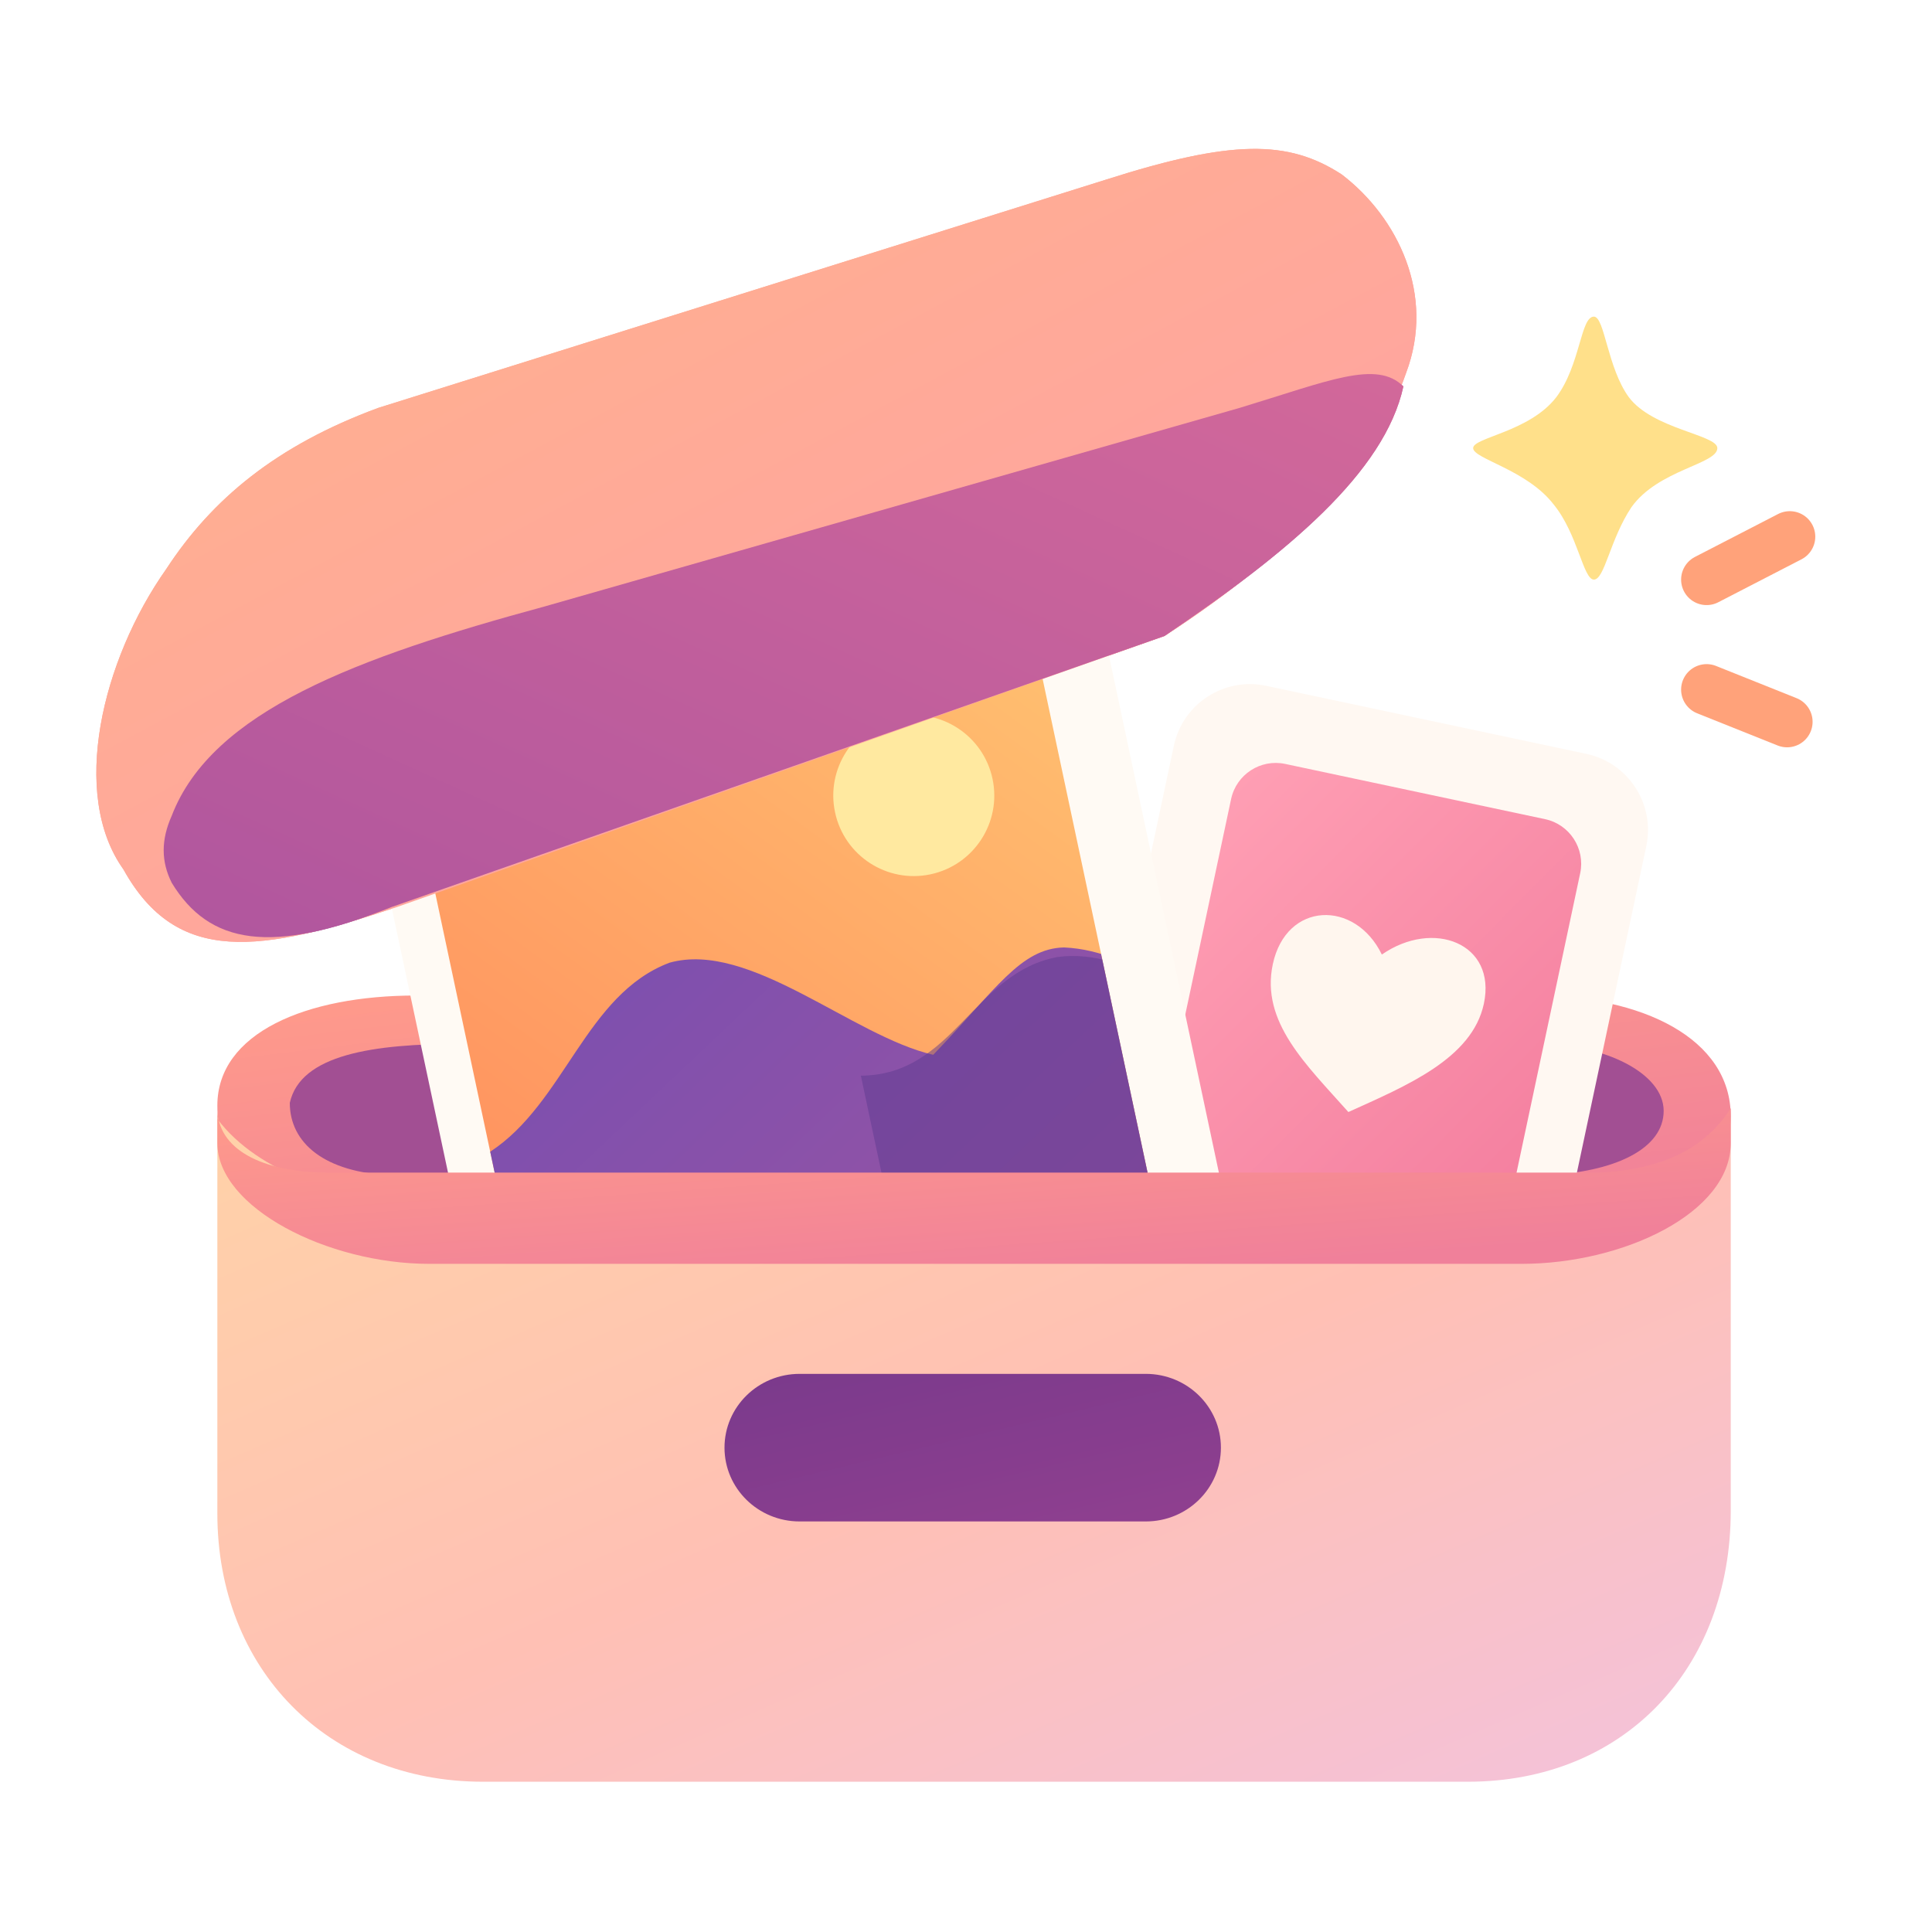
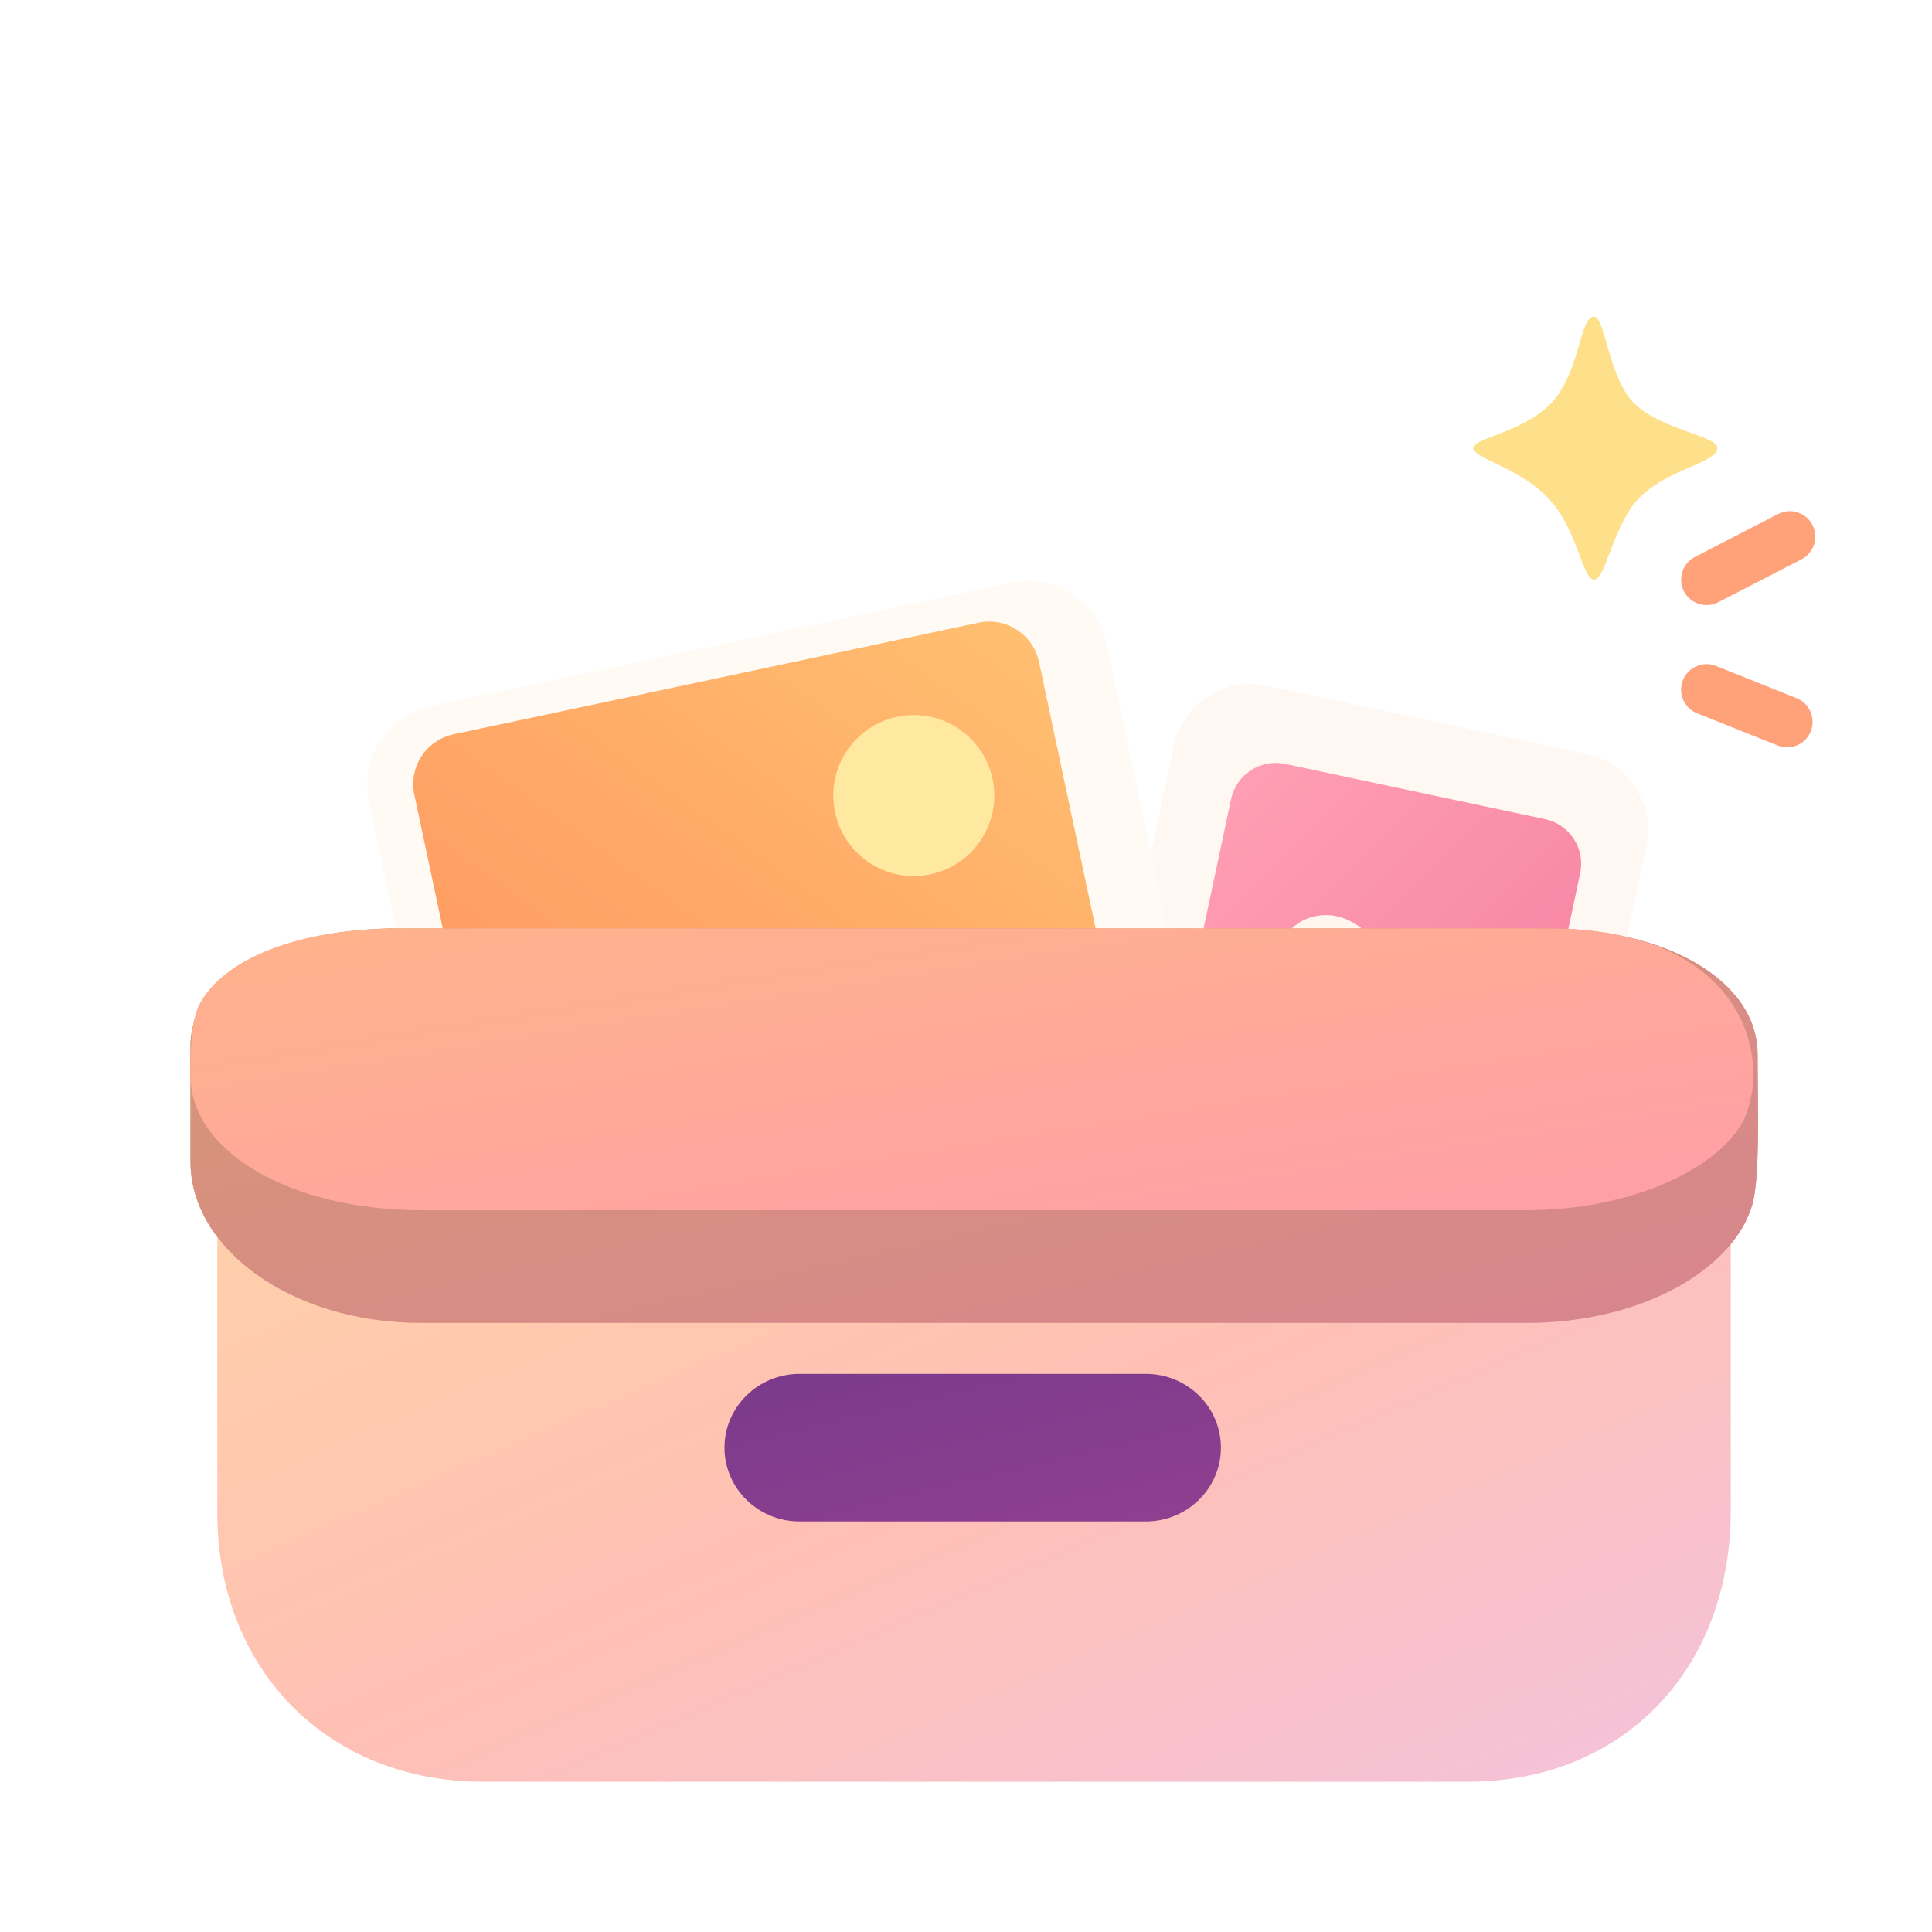
<svg xmlns="http://www.w3.org/2000/svg" viewBox="260 155 720 720" role="img" aria-label="Schuhkarton lädt">
  <defs>
    <linearGradient id="sk-lidTop" x1="0" y1="0" x2="0.9" y2="1">
      <stop stop-color="#ffb38a" />
      <stop offset="1" stop-color="#ff9fa8" />
    </linearGradient>
    <linearGradient id="sk-lidInside" x1="0" y1="1" x2="1" y2="0">
      <stop stop-color="#b0569e" />
      <stop offset="1" stop-color="#d2689a" />
    </linearGradient>
    <linearGradient id="sk-rim" x1="0" y1="0" x2="0.7" y2="1">
      <stop stop-color="#ff9b8a" />
      <stop offset="1" stop-color="#f0809a" />
    </linearGradient>
    <linearGradient id="sk-box" x1="0" y1="0" x2="1" y2="1">
      <stop stop-color="#ffd2a8" />
      <stop offset="0.5" stop-color="#ffc0b4" />
      <stop offset="1" stop-color="#f3c2dc" />
    </linearGradient>
    <linearGradient id="sk-slot" x1="0" y1="0" x2="0.8" y2="1">
      <stop stop-color="#7a3a8c" />
      <stop offset="1" stop-color="#8e3f8f" />
    </linearGradient>
    <linearGradient id="sk-sky" x1="0" y1="1" x2="1" y2="0">
      <stop stop-color="#ff8a5c" />
      <stop offset="1" stop-color="#ffc070" />
    </linearGradient>
    <linearGradient id="sk-mountains" x1="0" y1="0" x2="1" y2="1">
      <stop stop-color="#7a4fb0" />
      <stop offset="1" stop-color="#a0559f" />
    </linearGradient>
    <linearGradient id="sk-heartBg" x1="0" y1="0" x2="1" y2="1">
      <stop stop-color="#ff9fb4" />
      <stop offset="1" stop-color="#f27a9c" />
    </linearGradient>
    <clipPath id="sk-scene">
      <rect x="429" y="405" width="238" height="260" rx="19" />
    </clipPath>
    <clipPath id="sk-inbox">
      <rect x="260" y="155" width="720" height="640" />
    </clipPath>
  </defs>
  <style>
-     .lid, .p1, .p2, .star, .rays { transform-box: fill-box; transform-origin: center; animation: 3.2s infinite both; }
-     .lid { animation-name: sk-lid; }
-     .lid-front { animation-name: sk-lid, sk-front; }
+     .p1, .p2, .star, .rays { transform-box: fill-box; transform-origin: center; animation: 3.2s infinite both; }
    .p1 { animation-name: sk-p1; }
    .p2 { animation-name: sk-p2; }
    .star { animation-name: sk-star; }
    .rays { animation-name: sk-rays; }
-     @keyframes sk-lid {
-       0%, 4% { transform: translate(82px, 172px) rotate(17.5deg) scale(1.13, 1); animation-timing-function: cubic-bezier(.2, .8, .3, 1.15); }
-       16%, 30% { transform: none; animation-timing-function: cubic-bezier(.5, 0, .4, 1); }
-       68%, 100% { transform: translate(82px, 172px) rotate(17.5deg) scale(1.13, 1); }
-     }
-     @keyframes sk-front { 0%, 6% { opacity: 1; } 7%, 62% { opacity: 0; } 63%, 100% { opacity: 1; } }
+     .lid-still { display: none; }
    @keyframes sk-p1 {
-       0%, 7% { transform: translateY(260px); animation-timing-function: cubic-bezier(.2, .8, .3, 1.2); }
-       20%, 36% { transform: none; animation-timing-function: ease-in; }
-       60%, 100% { transform: translateY(260px); }
+       0%, 9% { transform: translateY(260px); animation-timing-function: cubic-bezier(.2, .8, .3, 1.2); }
+       21%, 36% { transform: none; animation-timing-function: ease-in; }
+       56%, 100% { transform: translateY(260px); }
    }
    @keyframes sk-p2 {
-       0%, 10% { transform: translateY(240px); animation-timing-function: cubic-bezier(.2, .8, .3, 1.25); }
-       23%, 33% { transform: none; animation-timing-function: ease-in; }
-       57%, 100% { transform: translateY(240px); }
+       0%, 11% { transform: translateY(240px); animation-timing-function: cubic-bezier(.2, .8, .3, 1.25); }
+       24%, 33% { transform: none; animation-timing-function: ease-in; }
+       53%, 100% { transform: translateY(240px); }
    }
    @keyframes sk-star {
      0%, 17% { transform: scale(0) rotate(-90deg); opacity: 0; animation-timing-function: cubic-bezier(.2, .8, .3, 1.4); }
      26%, 34% { transform: none; opacity: 1; }
      44%, 100% { transform: scale(0) rotate(45deg); opacity: 0; }
    }
    @keyframes sk-rays {
      0%, 22% { transform: scale(.2); opacity: 0; animation-timing-function: ease-out; }
      29%, 34% { transform: none; opacity: 1; }
      42%, 100% { transform: scale(.2); opacity: 0; }
    }
-     @media (prefers-reduced-motion: reduce) { .lid, .p1, .p2, .star, .rays { animation: none; } .lid-front { display: none; } }
+     @media (prefers-reduced-motion: reduce) {
+       .p1, .p2, .star, .rays { animation: none; }
+       .lid-move { display: none; }
+       .lid-still { display: inline; }
+     }
  </style>
-   <g class="lid">
+   <g class="lid-still">
    <path fill="url(#sk-lidTop)" d="M306 479C286 451 298 401 322 367C339 341 363 321 401 307L672 222C719 207 740 207 760 220C781 236 795 265 784 294C773 326 745 359 694 392L408 493C357 510 326 515 306 479Z" />
    <path fill="url(#sk-lidInside)" d="M324 459C339 420 393 400 463 381L722 307C755 297 773 289 783 299C776 331 740 361 694 392L406 493C361 511 338 507 324 484C320 476 320 468 324 459Z" />
+   </g>
+   <g class="lid-move">
+     <g>
+       <animate attributeName="display" dur="3.2s" repeatCount="indefinite" calcMode="discrete" keyTimes="0;0.1;0.52" values="none;inline;none" />
+       <g id="sk-lidMove">
+         <path fill="url(#sk-lidTop)" d="M331 545C331 560 331 574 331 588C331 620 368 648 417 648C554.3 648 691.7 648 829 648C872 648 906 628 913 604C916 594 915 566 915 548C915 520 880 501 837 501C694.3 501 551.7 501 409 501C366 501 331 517 331 545Z">
+           <animate attributeName="d" dur="3.2s" repeatCount="indefinite" calcMode="spline" keyTimes="0;0.04;0.1;0.19;0.31;0.52;0.66;1" keySplines="0 0 1 1;.4 0 1 .8;0 .3 .3 1;0 0 1 1;.45 0 .8 .55;.2 .45 .4 1;0 0 1 1" values="M331 545C331 560 331 574 331 588C331 620 368 648 417 648C554.3 648 691.7 648 829 648C872 648 906 628 913 604C916 594 915 566 915 548C915 520 880 501 837 501C694.3 501 551.7 501 409 501C366 501 331 517 331 545Z;M331 545C331 560 331 574 331 588C331 620 368 648 417 648C554.3 648 691.7 648 829 648C872 648 906 628 913 604C916 594 915 566 915 548C915 520 880 501 837 501C694.3 501 551.7 501 409 501C366 501 331 517 331 545Z;M331 503.6C331 505.4 331 507.1 331 508.8C331 512.6 368 516 417 516C554.3 516 691.7 516 829 516C872 516 906 513.6 913 510.7C916 509.5 915 506.2 915 504C915 500.6 880 498.4 837 498.4C694.3 498.4 551.7 498.4 409 498.4C366 498.4 331 500.3 331 503.6Z;M306 479C286 451 298 401 322 367C339 341 363 321 401 307C491.3 278.7 581.7 250.3 672 222C719 207 740 207 760 220C781 236 795 265 784 294C773 326 745 359 694 392C598.7 425.7 503.3 459.3 408 493C357 510 326 515 306 479Z;M306 479C286 451 298 401 322 367C339 341 363 321 401 307C491.3 278.7 581.7 250.3 672 222C719 207 740 207 760 220C781 236 795 265 784 294C773 326 745 359 694 392C598.7 425.7 503.3 459.3 408 493C357 510 326 515 306 479Z;M331 503.6C331 505.4 331 507.1 331 508.8C331 512.6 368 516 417 516C554.3 516 691.7 516 829 516C872 516 906 513.6 913 510.7C916 509.5 915 506.2 915 504C915 500.6 880 498.4 837 498.4C694.3 498.4 551.7 498.4 409 498.4C366 498.4 331 500.3 331 503.6Z;M331 545C331 560 331 574 331 588C331 620 368 648 417 648C554.3 648 691.7 648 829 648C872 648 906 628 913 604C916 594 915 566 915 548C915 520 880 501 837 501C694.3 501 551.7 501 409 501C366 501 331 517 331 545Z;M331 545C331 560 331 574 331 588C331 620 368 648 417 648C554.3 648 691.7 648 829 648C872 648 906 628 913 604C916 594 915 566 915 548C915 520 880 501 837 501C694.3 501 551.7 501 409 501C366 501 331 517 331 545Z" />
+         </path>
+         <path fill="#000" opacity=".16" d="M331 545C331 560 331 574 331 588C331 620 368 648 417 648C554.3 648 691.7 648 829 648C872 648 906 628 913 604C916 594 915 566 915 548C915 520 880 501 837 501C694.3 501 551.7 501 409 501C366 501 331 517 331 545Z">
+           <animate attributeName="d" dur="3.2s" repeatCount="indefinite" calcMode="spline" keyTimes="0;0.04;0.1;0.19;0.31;0.52;0.66;1" keySplines="0 0 1 1;.4 0 1 .8;0 .3 .3 1;0 0 1 1;.45 0 .8 .55;.2 .45 .4 1;0 0 1 1" values="M331 545C331 560 331 574 331 588C331 620 368 648 417 648C554.3 648 691.7 648 829 648C872 648 906 628 913 604C916 594 915 566 915 548C915 520 880 501 837 501C694.3 501 551.7 501 409 501C366 501 331 517 331 545Z;M331 545C331 560 331 574 331 588C331 620 368 648 417 648C554.3 648 691.7 648 829 648C872 648 906 628 913 604C916 594 915 566 915 548C915 520 880 501 837 501C694.3 501 551.7 501 409 501C366 501 331 517 331 545Z;M331 503.6C331 505.4 331 507.1 331 508.8C331 512.6 368 516 417 516C554.3 516 691.7 516 829 516C872 516 906 513.6 913 510.7C916 509.5 915 506.2 915 504C915 500.6 880 498.4 837 498.4C694.3 498.4 551.7 498.4 409 498.4C366 498.4 331 500.3 331 503.6Z;M306 479C286 451 298 401 322 367C339 341 363 321 401 307C491.3 278.7 581.7 250.3 672 222C719 207 740 207 760 220C781 236 795 265 784 294C773 326 745 359 694 392C598.7 425.7 503.3 459.3 408 493C357 510 326 515 306 479Z;M306 479C286 451 298 401 322 367C339 341 363 321 401 307C491.3 278.7 581.7 250.3 672 222C719 207 740 207 760 220C781 236 795 265 784 294C773 326 745 359 694 392C598.7 425.7 503.3 459.3 408 493C357 510 326 515 306 479Z;M331 503.6C331 505.4 331 507.1 331 508.8C331 512.6 368 516 417 516C554.3 516 691.7 516 829 516C872 516 906 513.6 913 510.7C916 509.5 915 506.2 915 504C915 500.6 880 498.4 837 498.4C694.3 498.4 551.7 498.4 409 498.4C366 498.4 331 500.3 331 503.6Z;M331 545C331 560 331 574 331 588C331 620 368 648 417 648C554.3 648 691.7 648 829 648C872 648 906 628 913 604C916 594 915 566 915 548C915 520 880 501 837 501C694.3 501 551.7 501 409 501C366 501 331 517 331 545Z;M331 545C331 560 331 574 331 588C331 620 368 648 417 648C554.3 648 691.7 648 829 648C872 648 906 628 913 604C916 594 915 566 915 548C915 520 880 501 837 501C694.3 501 551.7 501 409 501C366 501 331 517 331 545Z" />
+           <animate attributeName="opacity" dur="3.2s" repeatCount="indefinite" keyTimes="0;0.1;0.19;0.31;0.52;1" values=".16;.16;0;0;.16;.16" />
+         </path>
+         <path fill="url(#sk-lidTop)" d="M331 556C331 584 368 606 417 606C554.3 606 691.7 606 829 606C866 606 898 592 909 574C921 552 912 501 837 501C694.3 501 551.7 501 409 501C372 501 343 512 334 530C331 537 331 547 331 556Z">
+           <animate attributeName="d" dur="3.2s" repeatCount="indefinite" calcMode="spline" keyTimes="0;0.04;0.1;0.19;0.31;0.52;0.66;1" keySplines="0 0 1 1;.4 0 1 .8;0 .3 .3 1;0 0 1 1;.45 0 .8 .55;.2 .45 .4 1;0 0 1 1" values="M331 556C331 584 368 606 417 606C554.3 606 691.7 606 829 606C866 606 898 592 909 574C921 552 912 501 837 501C694.3 501 551.7 501 409 501C372 501 343 512 334 530C331 537 331 547 331 556Z;M331 556C331 584 368 606 417 606C554.3 606 691.7 606 829 606C866 606 898 592 909 574C921 552 912 501 837 501C694.3 501 551.7 501 409 501C372 501 343 512 334 530C331 537 331 547 331 556Z;M331 499.7C331 500.6 368 501.2 417 501.2C554.3 501.2 691.7 501.2 829 501.2C866 501.2 898 500.8 909 500.3C921 499.6 912 498.1 837 498.1C694.3 498.1 551.7 498.1 409 498.1C372 498.1 343 498.4 334 499C331 499.2 331 499.5 331 499.7Z;M324 459C339 420 393 400 463 381C549.3 356.3 635.7 331.7 722 307C755 297 773 289 783 299C776 331 740 361 694 392C598 425.7 502 459.3 406 493C361 511 338 507 324 484C320 476 320 468 324 459Z;M324 459C339 420 393 400 463 381C549.3 356.3 635.7 331.7 722 307C755 297 773 289 783 299C776 331 740 361 694 392C598 425.7 502 459.3 406 493C361 511 338 507 324 484C320 476 320 468 324 459Z;M331 499.7C331 500.6 368 501.2 417 501.2C554.3 501.2 691.7 501.2 829 501.2C866 501.2 898 500.8 909 500.3C921 499.6 912 498.1 837 498.1C694.3 498.1 551.7 498.1 409 498.1C372 498.1 343 498.4 334 499C331 499.2 331 499.5 331 499.7Z;M331 556C331 584 368 606 417 606C554.3 606 691.7 606 829 606C866 606 898 592 909 574C921 552 912 501 837 501C694.3 501 551.7 501 409 501C372 501 343 512 334 530C331 537 331 547 331 556Z;M331 556C331 584 368 606 417 606C554.3 606 691.7 606 829 606C866 606 898 592 909 574C921 552 912 501 837 501C694.3 501 551.7 501 409 501C372 501 343 512 334 530C331 537 331 547 331 556Z" />
+           <animate attributeName="visibility" dur="3.2s" repeatCount="indefinite" calcMode="discrete" keyTimes="0;0.1;0.52" values="visible;hidden;visible" />
+         </path>
+         <path fill="url(#sk-lidInside)" d="M331 556C331 584 368 606 417 606C554.3 606 691.7 606 829 606C866 606 898 592 909 574C921 552 912 501 837 501C694.3 501 551.7 501 409 501C372 501 343 512 334 530C331 537 331 547 331 556Z" visibility="hidden">
+           <animate attributeName="d" dur="3.2s" repeatCount="indefinite" calcMode="spline" keyTimes="0;0.04;0.1;0.19;0.31;0.52;0.66;1" keySplines="0 0 1 1;.4 0 1 .8;0 .3 .3 1;0 0 1 1;.45 0 .8 .55;.2 .45 .4 1;0 0 1 1" values="M331 556C331 584 368 606 417 606C554.3 606 691.7 606 829 606C866 606 898 592 909 574C921 552 912 501 837 501C694.3 501 551.7 501 409 501C372 501 343 512 334 530C331 537 331 547 331 556Z;M331 556C331 584 368 606 417 606C554.3 606 691.7 606 829 606C866 606 898 592 909 574C921 552 912 501 837 501C694.3 501 551.7 501 409 501C372 501 343 512 334 530C331 537 331 547 331 556Z;M331 499.7C331 500.6 368 501.2 417 501.2C554.3 501.2 691.7 501.2 829 501.2C866 501.2 898 500.8 909 500.3C921 499.6 912 498.1 837 498.1C694.3 498.1 551.7 498.1 409 498.1C372 498.1 343 498.4 334 499C331 499.2 331 499.5 331 499.7Z;M324 459C339 420 393 400 463 381C549.3 356.3 635.7 331.7 722 307C755 297 773 289 783 299C776 331 740 361 694 392C598 425.7 502 459.3 406 493C361 511 338 507 324 484C320 476 320 468 324 459Z;M324 459C339 420 393 400 463 381C549.3 356.3 635.7 331.7 722 307C755 297 773 289 783 299C776 331 740 361 694 392C598 425.7 502 459.3 406 493C361 511 338 507 324 484C320 476 320 468 324 459Z;M331 499.7C331 500.6 368 501.2 417 501.2C554.3 501.2 691.7 501.2 829 501.2C866 501.2 898 500.8 909 500.3C921 499.6 912 498.1 837 498.1C694.3 498.1 551.7 498.1 409 498.1C372 498.1 343 498.4 334 499C331 499.2 331 499.5 331 499.7Z;M331 556C331 584 368 606 417 606C554.3 606 691.7 606 829 606C866 606 898 592 909 574C921 552 912 501 837 501C694.3 501 551.7 501 409 501C372 501 343 512 334 530C331 537 331 547 331 556Z;M331 556C331 584 368 606 417 606C554.3 606 691.7 606 829 606C866 606 898 592 909 574C921 552 912 501 837 501C694.3 501 551.7 501 409 501C372 501 343 512 334 530C331 537 331 547 331 556Z" />
+           <animate attributeName="visibility" dur="3.2s" repeatCount="indefinite" calcMode="discrete" keyTimes="0;0.1;0.52" values="hidden;visible;hidden" />
+         </path>
+       </g>
+     </g>
  </g>
  <path fill="url(#sk-rim)" d="M341 567C341 540 374 526 415 526H831C872 526 905 542 905 571C905 598 870 626 823 626H423C376 626 341 599 341 567Z" />
  <path fill="#a24f93" d="M368 566C372 548 399 544 432 544H833C858 544 880 555 880 569C880 583 862 592 835 593H406C381 592 368 581 368 566Z" />
  <g clip-path="url(#sk-inbox)">
    <g class="p2">
      <g transform="rotate(12 771 515)">
        <rect x="682" y="421" width="180" height="255" rx="29" fill="#fff8f2" />
        <rect x="707" y="448" width="133" height="208" rx="17" fill="url(#sk-heartBg)" />
        <path fill="#fff6ee" d="M774 510C760 492 735 498 735 522C735 544 755 556 774 570C793 556 815 541 815 520C815 497 790 493 774 510Z" />
      </g>
    </g>
    <g class="p1">
      <g transform="rotate(-12 551 507)">
        <rect x="412" y="393" width="281" height="307" rx="30" fill="#fffaf4" />
        <g clip-path="url(#sk-scene)">
          <rect x="429" y="405" width="238" height="260" rx="19" fill="url(#sk-sky)" />
          <circle cx="611" cy="463" r="30" fill="#ffe9a0" />
          <path fill="url(#sk-mountains)" d="M429 560C460 548 476 510 509 505C540 503 570 546 598 559C626 540 638 527 654 530C681 537 696 564 712 572L712 678H429Z" />
          <path fill="#5e3a8f" opacity="0.5" d="M570 561C604 568 619 532 651 533C678 535 699 564 712 576V678H570Z" />
        </g>
      </g>
    </g>
  </g>
  <path fill="url(#sk-box)" d="M341 572C356 592 388 603 419 603H827C862 603 891 589 905 572V718C905 777 865 819 807 819H440C382 819 341 777 341 719Z" />
  <path fill="url(#sk-rim)" d="M341 568C341 583 357 592 383 592H855C881 591 896 582 905 568V581C905 607 865 626 827 626H420C382 626 341 605 341 581Z" />
  <rect x="530" y="667" width="185" height="55" rx="28" fill="url(#sk-slot)" />
  <path class="star" fill="#ffe08a" d="M854 273C858 273 859 292 867 303C876 315 900 317 900 322C900 328 878 330 868 344C860 356 858 371 854 371C850 371 848 354 839 343C829 330 809 326 809 322C809 318 830 316 840 303C849 291 849 273 854 273Z" />
  <path class="rays" d="M896 371L927 355M896 412L926 424" fill="none" stroke="#ffa27a" stroke-width="19" stroke-linecap="round" />
-   <g class="lid lid-front">
-     <path fill="url(#sk-lidTop)" d="M306 479C286 451 298 401 322 367C339 341 363 321 401 307L672 222C719 207 740 207 760 220C781 236 795 265 784 294C773 326 745 359 694 392L408 493C357 510 326 515 306 479Z" />
-     <path fill="url(#sk-lidInside)" d="M324 459C339 420 393 400 463 381L722 307C755 297 773 289 783 299C776 331 740 361 694 392L406 493C361 511 338 507 324 484C320 476 320 468 324 459Z" />
+   <g class="lid-move">
+     <g>
+       <animate attributeName="display" dur="3.2s" repeatCount="indefinite" calcMode="discrete" keyTimes="0;0.1;0.52" values="inline;none;inline" />
+       <use href="#sk-lidMove" />
+     </g>
  </g>
</svg>
